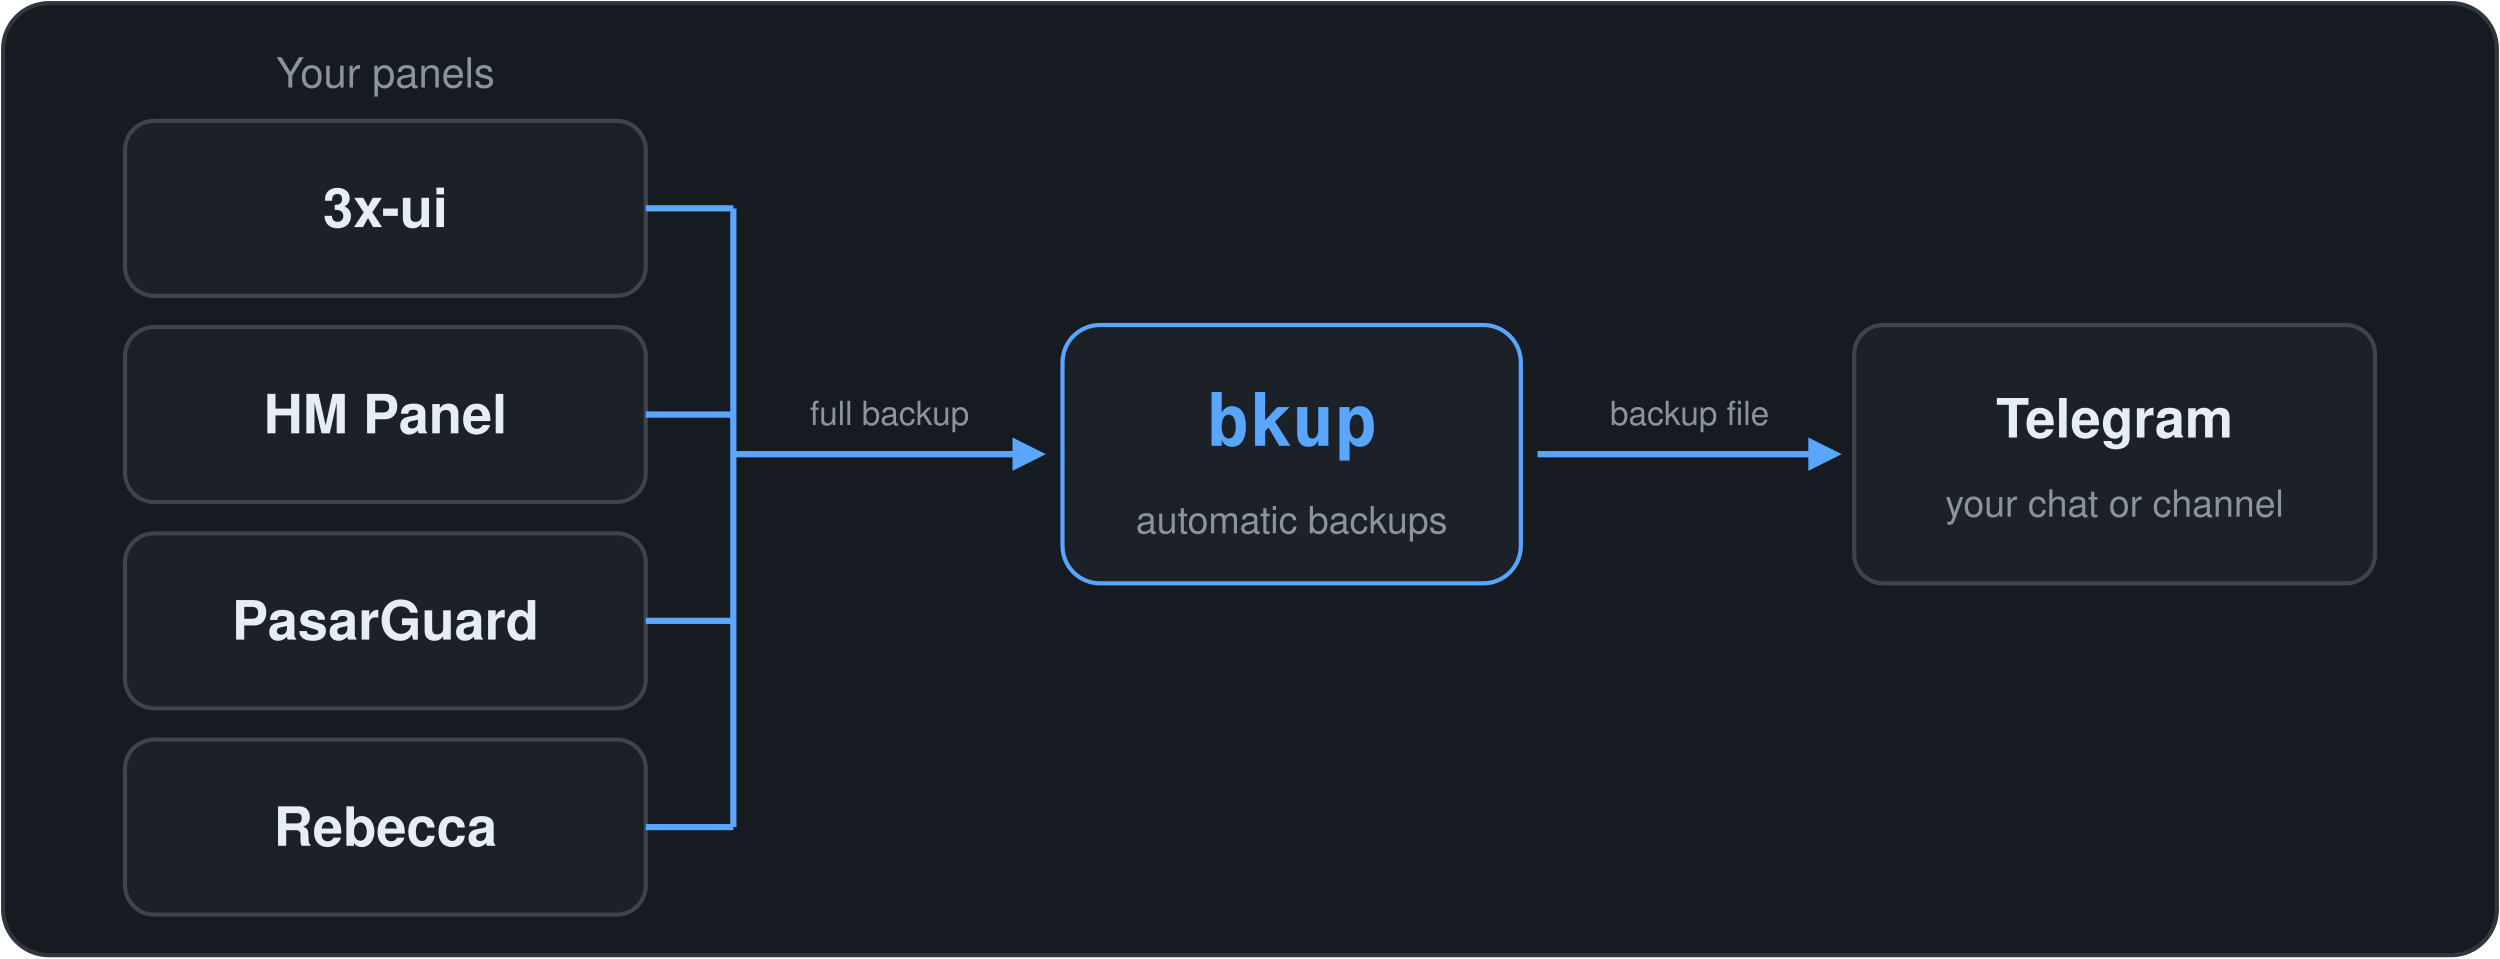
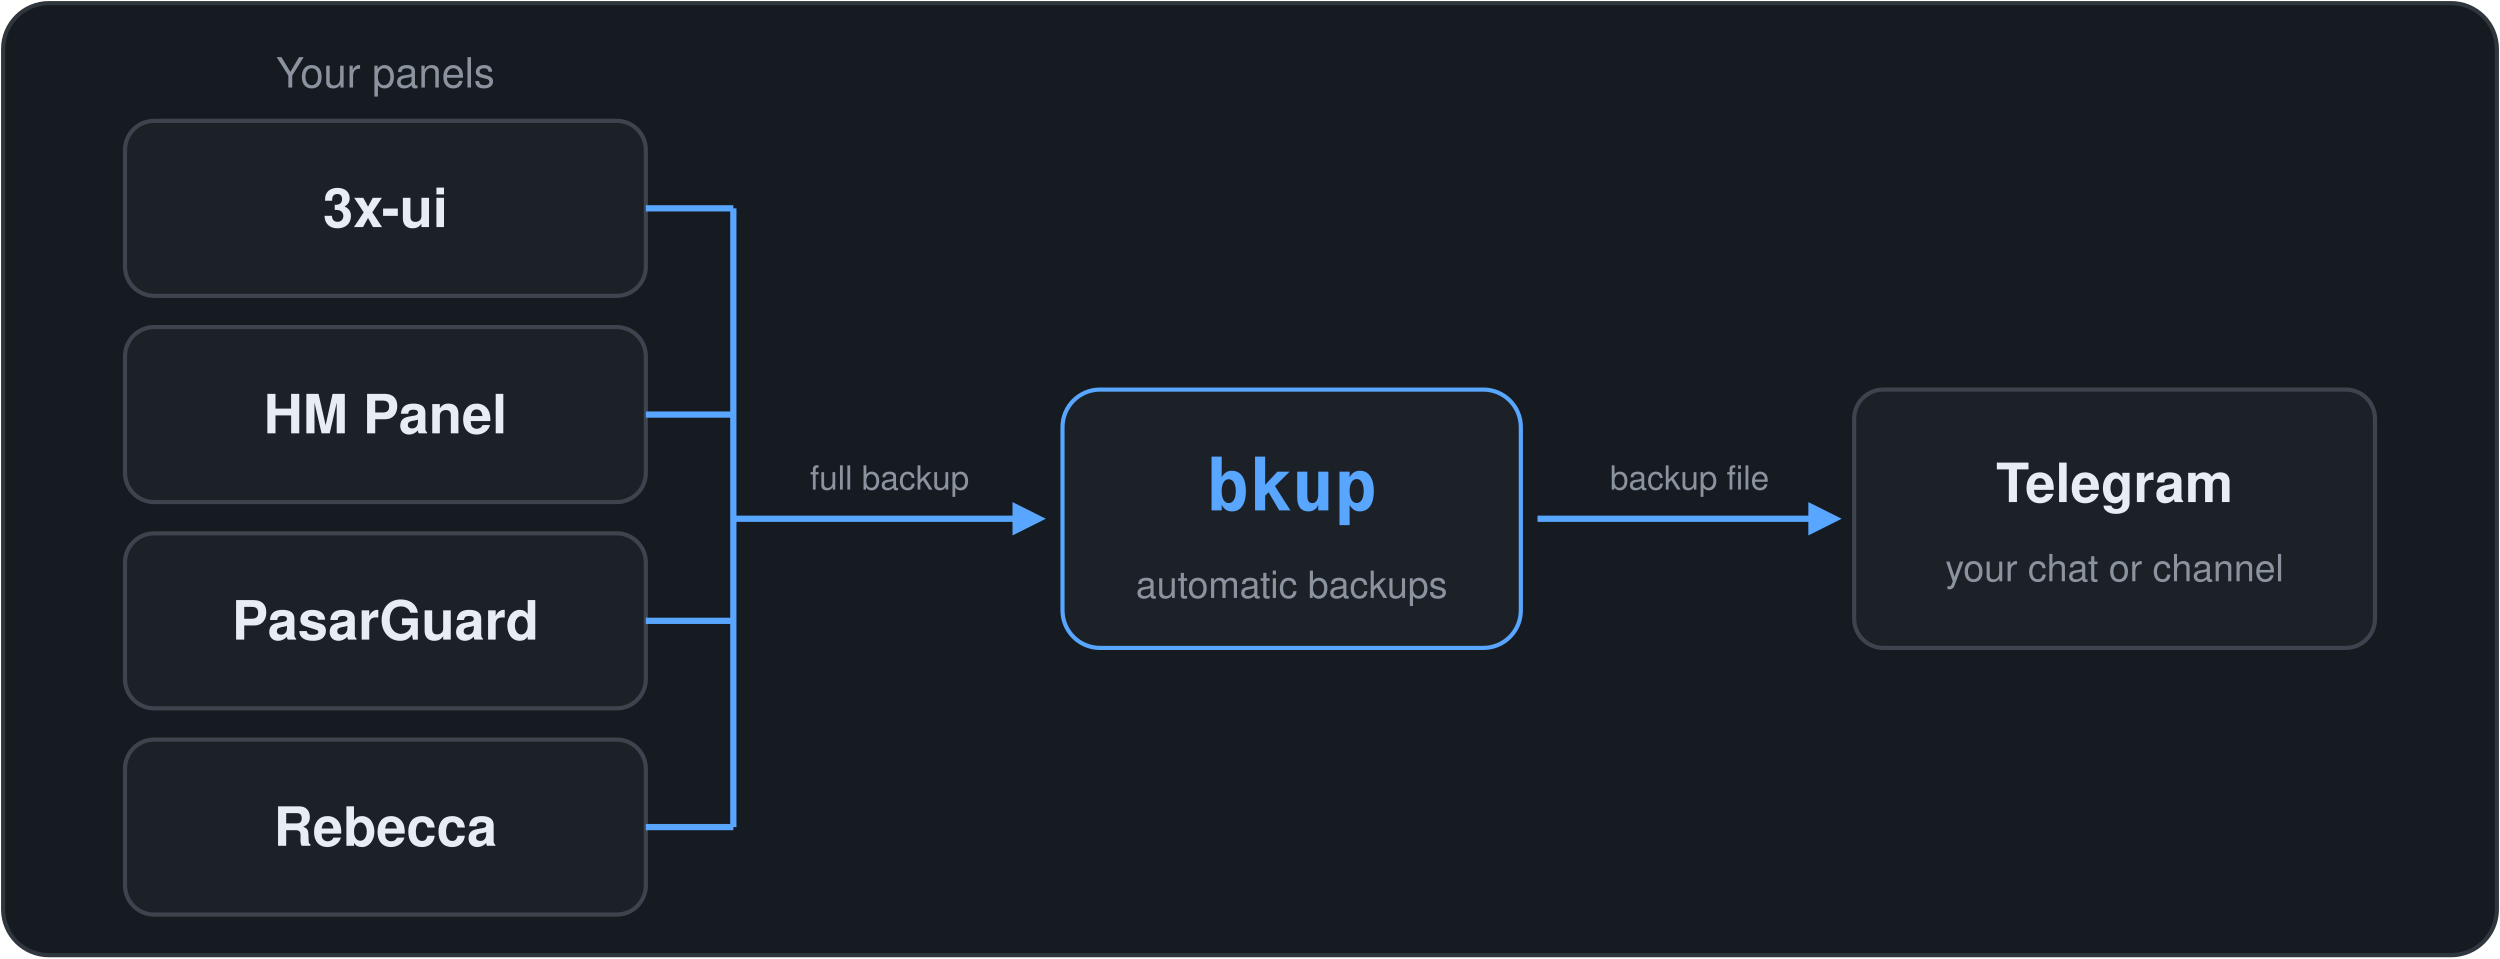
<svg xmlns="http://www.w3.org/2000/svg" width="1200" height="460" viewBox="0 0 1200 460" role="img" aria-label="Your panels to bkup, then Telegram">
  <rect x="1.5" y="1.5" width="1197" height="457" rx="22" fill="#161b22" stroke="#30363d" stroke-width="2" />
  <rect x="60" y="58" width="250" height="84" rx="14" fill="#1c2128" stroke="#3d444d" stroke-width="2" />
  <text x="185.0" y="109.0" text-anchor="middle" font-family="Segoe UI,Helvetica,Arial,sans-serif" font-size="26" font-weight="600" fill="#e6edf3">3x-ui</text>
  <rect x="60" y="157" width="250" height="84" rx="14" fill="#1c2128" stroke="#3d444d" stroke-width="2" />
  <text x="185.0" y="208.0" text-anchor="middle" font-family="Segoe UI,Helvetica,Arial,sans-serif" font-size="26" font-weight="600" fill="#e6edf3">HM Panel</text>
  <rect x="60" y="256" width="250" height="84" rx="14" fill="#1c2128" stroke="#3d444d" stroke-width="2" />
  <text x="185.0" y="307.0" text-anchor="middle" font-family="Segoe UI,Helvetica,Arial,sans-serif" font-size="26" font-weight="600" fill="#e6edf3">PasarGuard</text>
  <rect x="60" y="355" width="250" height="84" rx="14" fill="#1c2128" stroke="#3d444d" stroke-width="2" />
  <text x="185.0" y="406.0" text-anchor="middle" font-family="Segoe UI,Helvetica,Arial,sans-serif" font-size="26" font-weight="600" fill="#e6edf3">Rebecca</text>
  <line x1="310" y1="397.0" x2="352" y2="397.0" stroke="#58a6ff" stroke-width="3" />
  <text x="185.0" y="42" text-anchor="middle" font-family="Segoe UI,Helvetica,Arial,sans-serif" font-size="20" font-weight="400" fill="#8b949e">Your panels</text>
-   <rect x="510.0" y="156.0" width="220" height="124" rx="18" fill="#1c2128" stroke="#58a6ff" stroke-width="2" />
-   <text x="620.0" y="214.0" text-anchor="middle" font-family="Menlo,Consolas,monospace" font-size="34" font-weight="700" fill="#58a6ff">bkup</text>
-   <text x="620.0" y="256.0" text-anchor="middle" font-family="Segoe UI,Helvetica,Arial,sans-serif" font-size="18" font-weight="400" fill="#8b949e">automatic backups</text>
-   <rect x="890" y="156.0" width="250" height="124" rx="14" fill="#1c2128" stroke="#3d444d" stroke-width="2" />
-   <text x="1015.0" y="210.0" text-anchor="middle" font-family="Segoe UI,Helvetica,Arial,sans-serif" font-size="26" font-weight="600" fill="#e6edf3">Telegram</text>
-   <text x="1015.0" y="248.0" text-anchor="middle" font-family="Segoe UI,Helvetica,Arial,sans-serif" font-size="18" font-weight="400" fill="#8b949e">your chat or channel</text>
+   <rect x="510.0" y="187.0" width="220" height="124" rx="18" fill="#1c2128" stroke="#58a6ff" stroke-width="2" />
+   <text x="620.0" y="245.0" text-anchor="middle" font-family="Menlo,Consolas,monospace" font-size="34" font-weight="700" fill="#58a6ff">bkup</text>
+   <text x="620.0" y="287.0" text-anchor="middle" font-family="Segoe UI,Helvetica,Arial,sans-serif" font-size="18" font-weight="400" fill="#8b949e">automatic backups</text>
+   <rect x="890" y="187.0" width="250" height="124" rx="14" fill="#1c2128" stroke="#3d444d" stroke-width="2" />
+   <text x="1015.0" y="241.0" text-anchor="middle" font-family="Segoe UI,Helvetica,Arial,sans-serif" font-size="26" font-weight="600" fill="#e6edf3">Telegram</text>
+   <text x="1015.0" y="279.0" text-anchor="middle" font-family="Segoe UI,Helvetica,Arial,sans-serif" font-size="18" font-weight="400" fill="#8b949e">your chat or channel</text>
  <line x1="310" y1="100.0" x2="352" y2="100.0" stroke="#58a6ff" stroke-width="3" />
  <line x1="310" y1="199.0" x2="352" y2="199.0" stroke="#58a6ff" stroke-width="3" />
  <line x1="310" y1="298.0" x2="352" y2="298.0" stroke="#58a6ff" stroke-width="3" />
  <line x1="352" y1="100.0" x2="352" y2="397.0" stroke="#58a6ff" stroke-width="3" />
-   <line x1="352" y1="218.0" x2="487.0" y2="218.0" stroke="#58a6ff" stroke-width="3" />
-   <polygon points="502.0,218.0 486.0,210.0 486.0,226.0" fill="#58a6ff" />
-   <text x="427.0" y="204.0" text-anchor="middle" font-family="Segoe UI,Helvetica,Arial,sans-serif" font-size="16" font-weight="400" fill="#8b949e">full backup</text>
-   <line x1="738.0" y1="218.0" x2="869" y2="218.0" stroke="#58a6ff" stroke-width="3" />
-   <polygon points="884,218.0 868,210.0 868,226.0" fill="#58a6ff" />
-   <text x="811.0" y="204.0" text-anchor="middle" font-family="Segoe UI,Helvetica,Arial,sans-serif" font-size="16" font-weight="400" fill="#8b949e">backup file</text>
+   <line x1="352" y1="249.0" x2="487.0" y2="249.0" stroke="#58a6ff" stroke-width="3" />
+   <polygon points="502.0,249.0 486.0,241.0 486.0,257.0" fill="#58a6ff" />
+   <text x="427.0" y="235.0" text-anchor="middle" font-family="Segoe UI,Helvetica,Arial,sans-serif" font-size="16" font-weight="400" fill="#8b949e">full backup</text>
+   <line x1="738.0" y1="249.0" x2="869" y2="249.0" stroke="#58a6ff" stroke-width="3" />
+   <polygon points="884,249.0 868,241.0 868,257.0" fill="#58a6ff" />
+   <text x="811.0" y="235.0" text-anchor="middle" font-family="Segoe UI,Helvetica,Arial,sans-serif" font-size="16" font-weight="400" fill="#8b949e">backup file</text>
</svg>
